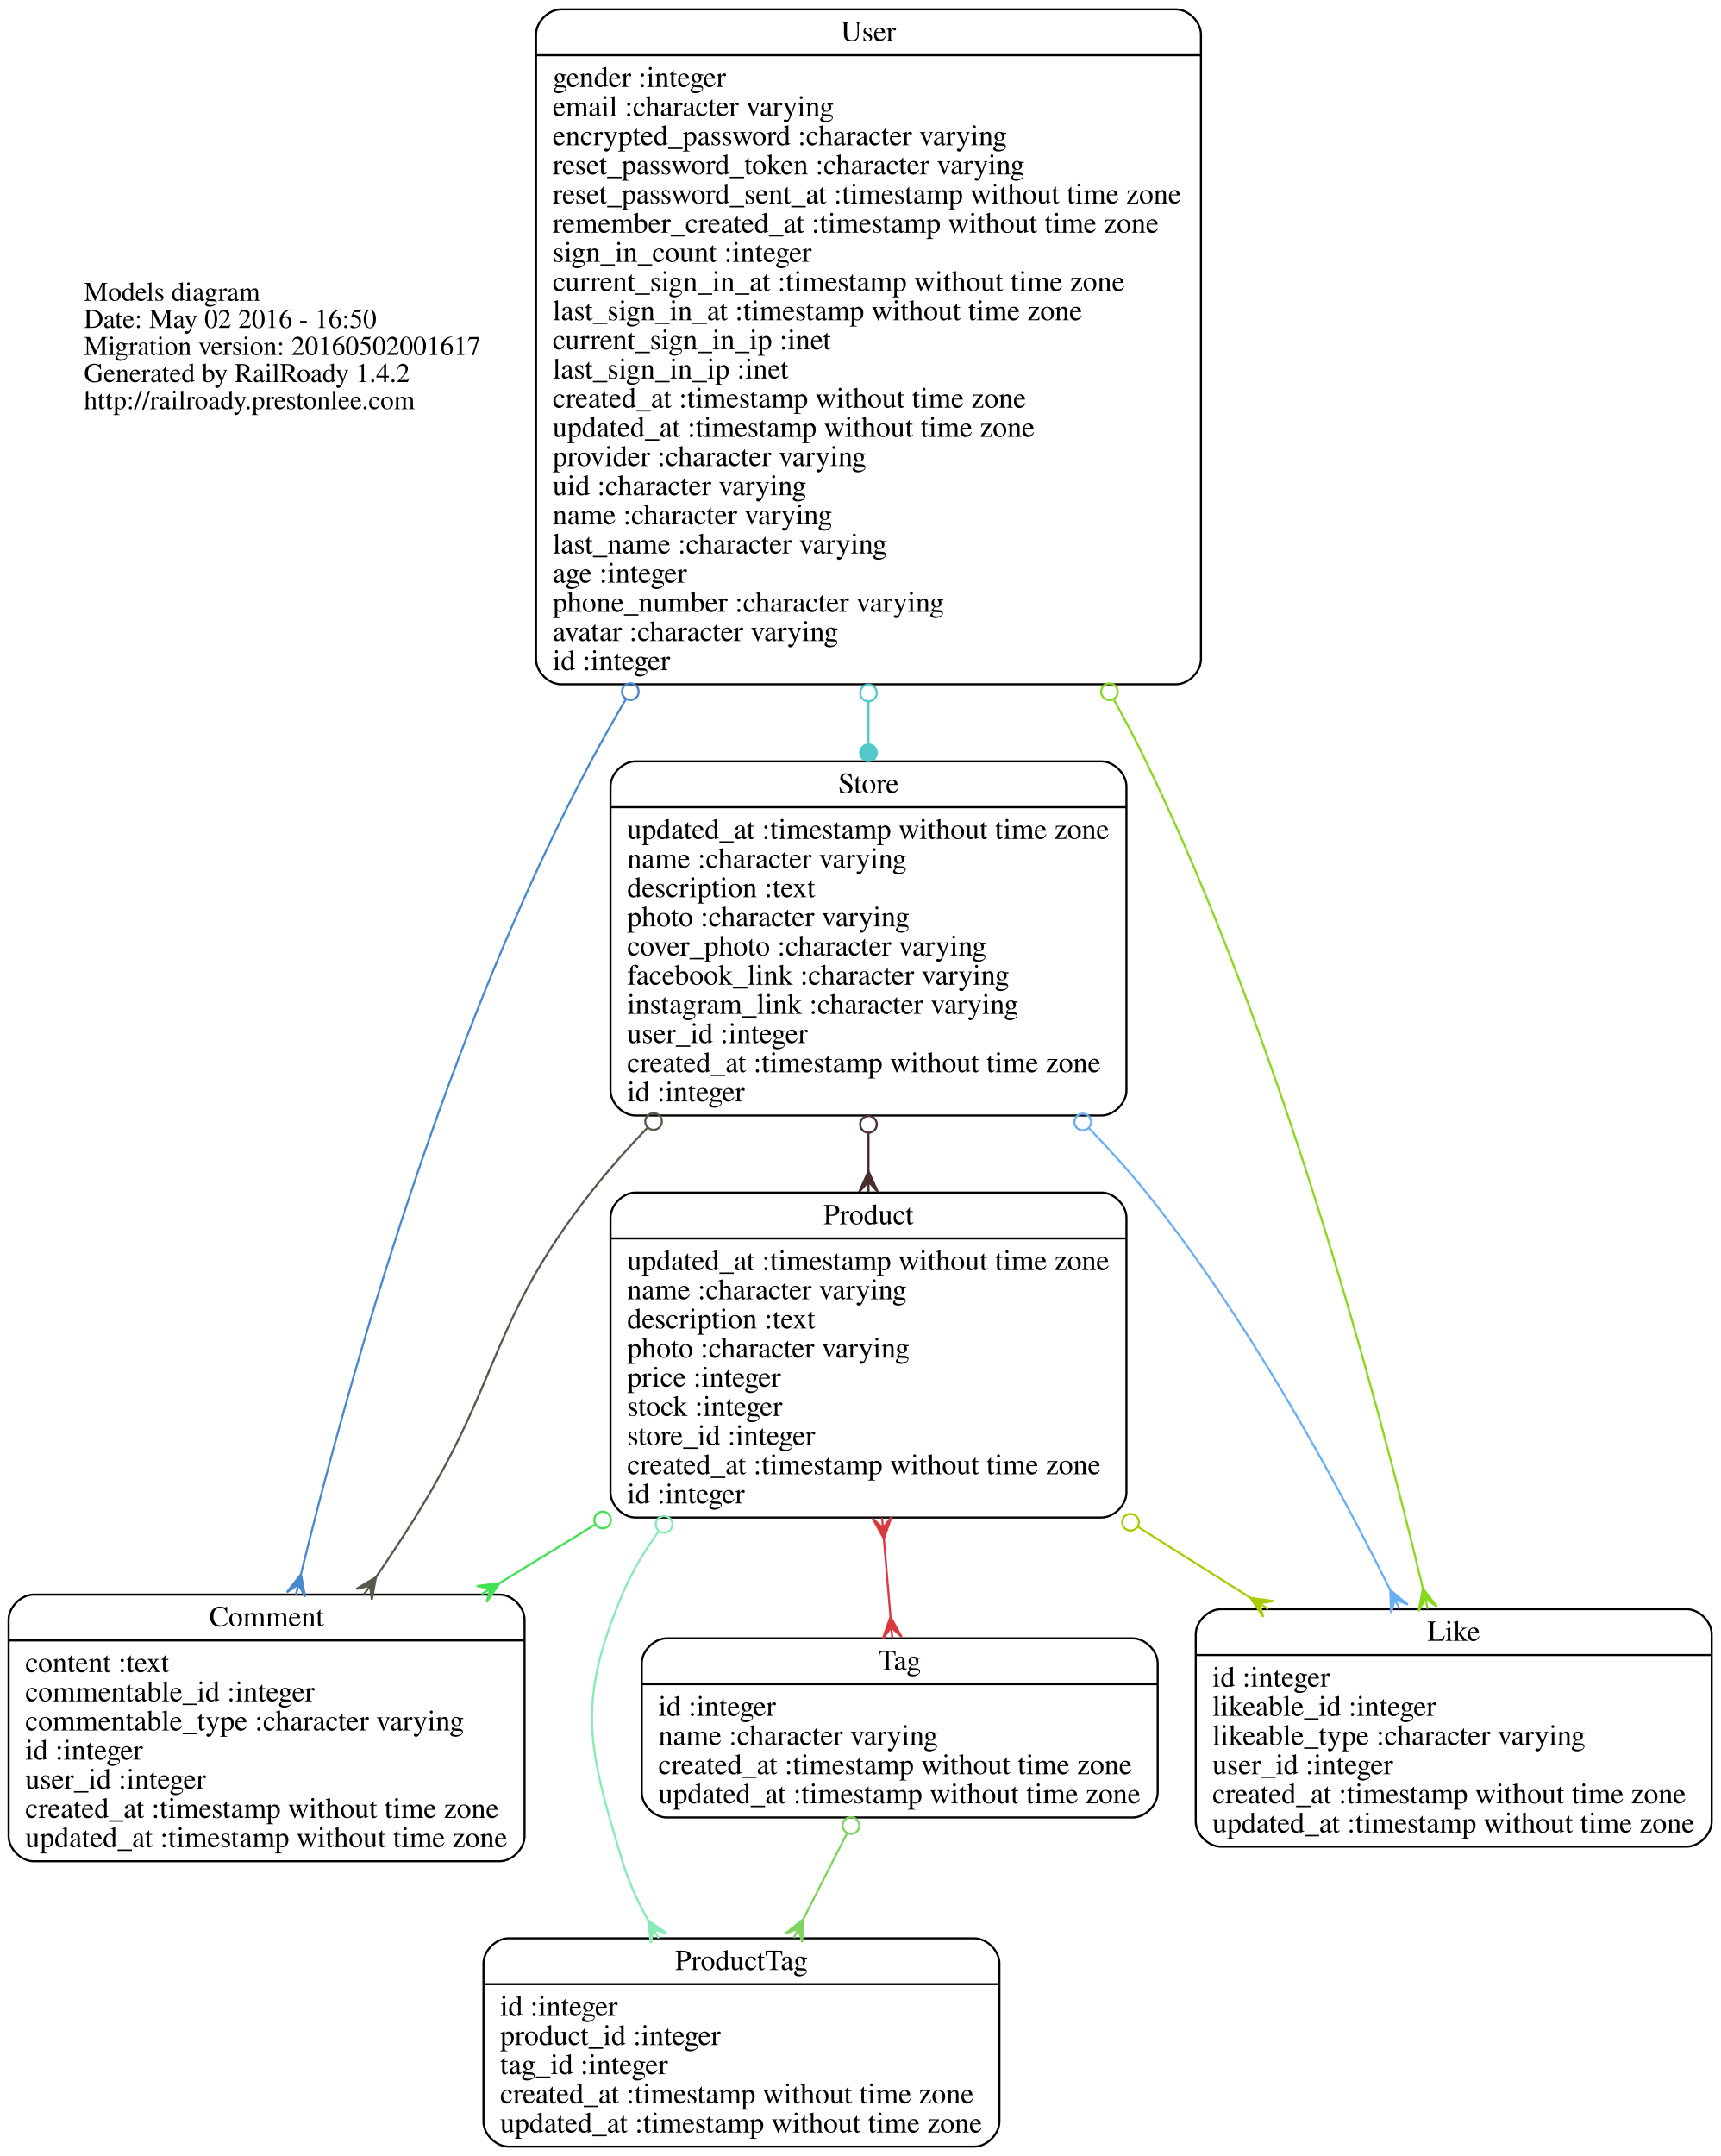
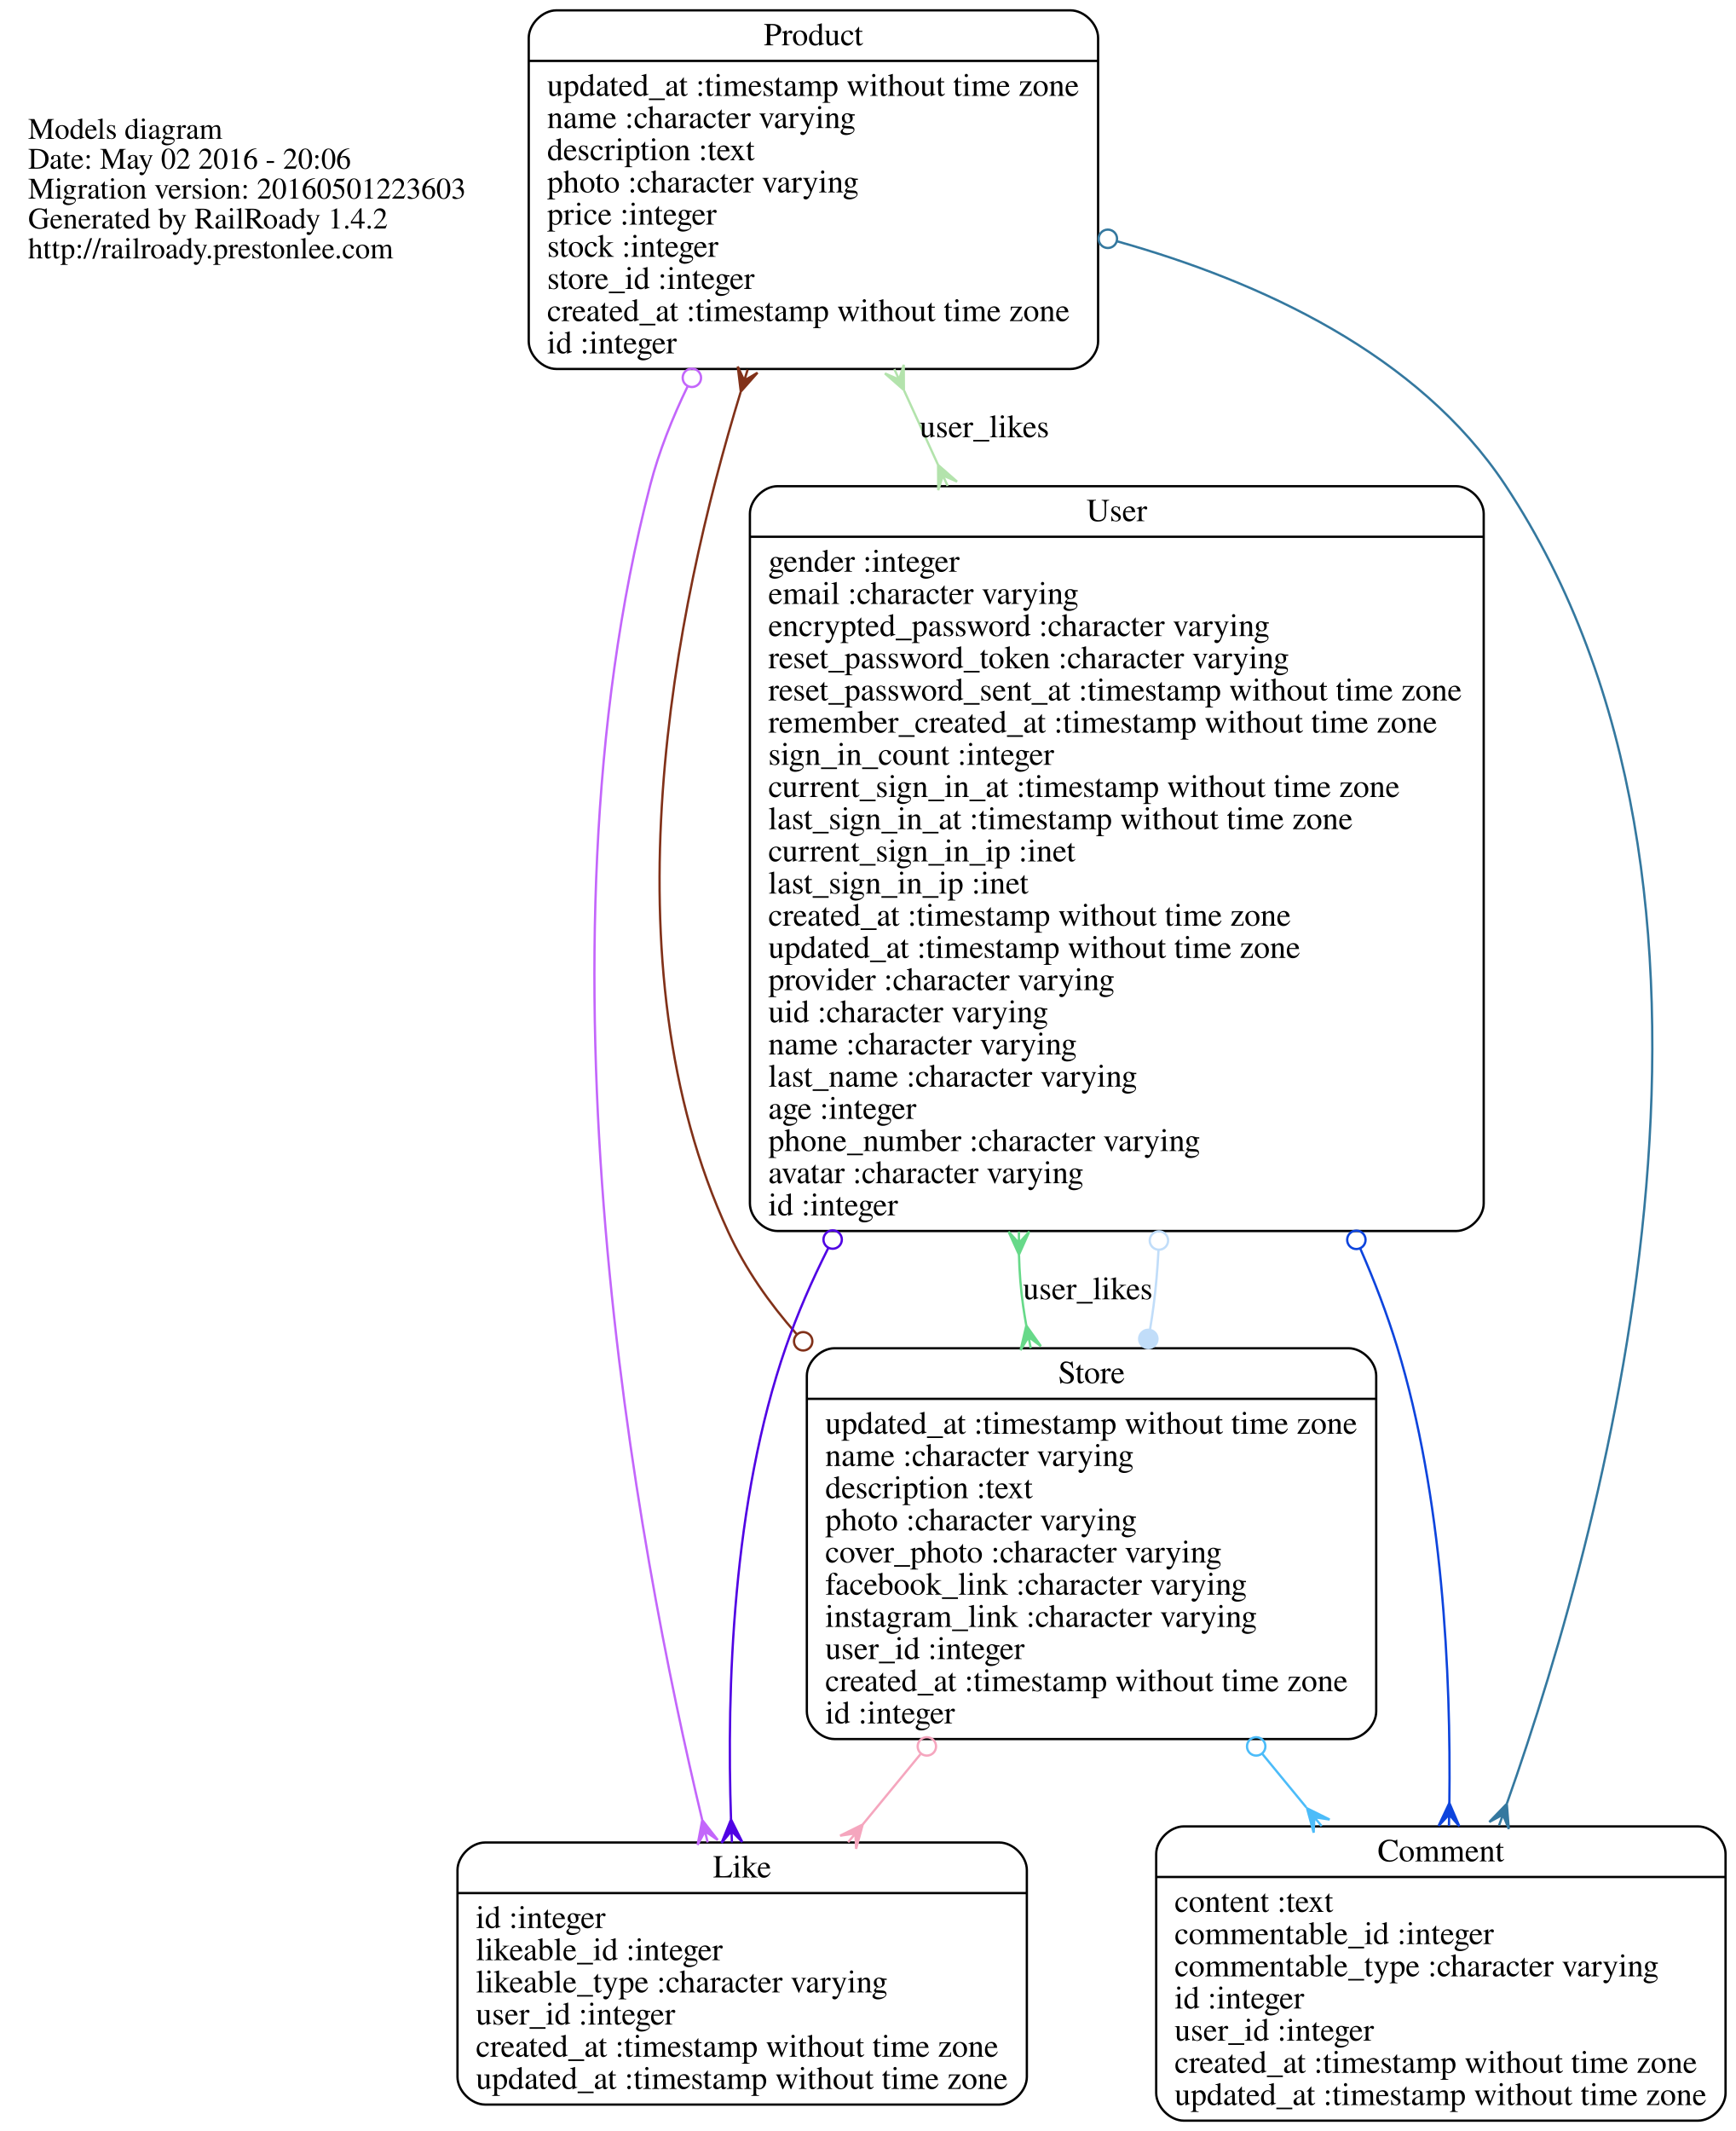
- <svg xmlns="http://www.w3.org/2000/svg" width="826pt" height="1035pt" viewBox="0.00 0.00 825.72 1035.00">
-   <g id="graph0" class="graph" transform="scale(1 1) rotate(0) translate(4 1031)">
-     <polygon fill="none" stroke="none" points="-4,4 -4,-1031 821.725,-1031 821.725,4 -4,4" />
+ <svg xmlns="http://www.w3.org/2000/svg" width="755pt" height="927pt" viewBox="0.00 0.00 754.55 927.00">
+   <g id="graph0" class="graph" transform="scale(1 1) rotate(0) translate(4 923)">
+     <polygon fill="none" stroke="none" points="-4,4 -4,-923 750.55,-923 750.55,4 -4,4" />
    <g id="node1" class="node">
-       <text text-anchor="start" x="36.175" y="-886.6" font-family="Times,serif" font-size="13.00">Models diagram</text>
-       <text text-anchor="start" x="36.175" y="-873.6" font-family="Times,serif" font-size="13.00">Date: May 02 2016 - 16:50</text>
-       <text text-anchor="start" x="36.175" y="-860.6" font-family="Times,serif" font-size="13.00">Migration version: 20160502001617</text>
-       <text text-anchor="start" x="36.175" y="-847.6" font-family="Times,serif" font-size="13.00">Generated by RailRoady 1.4.2</text>
-       <text text-anchor="start" x="36.175" y="-834.6" font-family="Times,serif" font-size="13.00">http://railroady.prestonlee.com</text>
+       <text text-anchor="start" x="8" y="-862.6" font-family="Times,serif" font-size="13.00">Models diagram</text>
+       <text text-anchor="start" x="8" y="-849.6" font-family="Times,serif" font-size="13.00">Date: May 02 2016 - 20:06</text>
+       <text text-anchor="start" x="8" y="-836.6" font-family="Times,serif" font-size="13.00">Migration version: 20160501223603</text>
+       <text text-anchor="start" x="8" y="-823.6" font-family="Times,serif" font-size="13.00">Generated by RailRoady 1.4.2</text>
+       <text text-anchor="start" x="8" y="-810.6" font-family="Times,serif" font-size="13.00">http://railroady.prestonlee.com</text>
    </g>
    <g id="node2" class="node">
-       <path fill="none" stroke="black" d="M12,-137.5C12,-137.5 235.725,-137.5 235.725,-137.5 241.725,-137.5 247.725,-143.5 247.725,-149.5 247.725,-149.5 247.725,-253.5 247.725,-253.5 247.725,-259.5 241.725,-265.5 235.725,-265.5 235.725,-265.5 12,-265.5 12,-265.5 6,-265.5 0,-259.5 0,-253.5 0,-253.5 0,-149.5 0,-149.5 0,-143.5 6,-137.5 12,-137.5" />
-       <text text-anchor="middle" x="123.862" y="-250.3" font-family="Times,serif" font-size="14.00">Comment</text>
-       <polyline fill="none" stroke="black" points="0,-243.5 247.725,-243.5 " />
-       <text text-anchor="start" x="8" y="-228.3" font-family="Times,serif" font-size="14.00">content :text</text>
-       <text text-anchor="start" x="8" y="-214.3" font-family="Times,serif" font-size="14.00">commentable_id :integer</text>
-       <text text-anchor="start" x="8" y="-200.3" font-family="Times,serif" font-size="14.00">commentable_type :character varying</text>
-       <text text-anchor="start" x="8" y="-186.3" font-family="Times,serif" font-size="14.00">id :integer</text>
-       <text text-anchor="start" x="8" y="-172.3" font-family="Times,serif" font-size="14.00">user_id :integer</text>
-       <text text-anchor="start" x="8" y="-158.3" font-family="Times,serif" font-size="14.00">created_at :timestamp without time zone</text>
-       <text text-anchor="start" x="8" y="-144.3" font-family="Times,serif" font-size="14.00">updated_at :timestamp without time zone</text>
+       <path fill="none" stroke="black" d="M510.825,-0.5C510.825,-0.5 734.55,-0.5 734.55,-0.5 740.55,-0.5 746.55,-6.5 746.55,-12.5 746.55,-12.5 746.55,-116.5 746.55,-116.5 746.55,-122.5 740.55,-128.5 734.55,-128.5 734.55,-128.5 510.825,-128.5 510.825,-128.5 504.825,-128.5 498.825,-122.5 498.825,-116.5 498.825,-116.5 498.825,-12.5 498.825,-12.5 498.825,-6.5 504.825,-0.5 510.825,-0.5" />
+       <text text-anchor="middle" x="622.688" y="-113.3" font-family="Times,serif" font-size="14.00">Comment</text>
+       <polyline fill="none" stroke="black" points="498.825,-106.5 746.55,-106.5 " />
+       <text text-anchor="start" x="506.825" y="-91.3" font-family="Times,serif" font-size="14.00">content :text</text>
+       <text text-anchor="start" x="506.825" y="-77.3" font-family="Times,serif" font-size="14.00">commentable_id :integer</text>
+       <text text-anchor="start" x="506.825" y="-63.3" font-family="Times,serif" font-size="14.00">commentable_type :character varying</text>
+       <text text-anchor="start" x="506.825" y="-49.3" font-family="Times,serif" font-size="14.00">id :integer</text>
+       <text text-anchor="start" x="506.825" y="-35.3" font-family="Times,serif" font-size="14.00">user_id :integer</text>
+       <text text-anchor="start" x="506.825" y="-21.3" font-family="Times,serif" font-size="14.00">created_at :timestamp without time zone</text>
+       <text text-anchor="start" x="506.825" y="-7.3" font-family="Times,serif" font-size="14.00">updated_at :timestamp without time zone</text>
    </g>
    <g id="node3" class="node">
-       <path fill="none" stroke="black" d="M582,-144.5C582,-144.5 805.725,-144.5 805.725,-144.5 811.725,-144.5 817.725,-150.5 817.725,-156.5 817.725,-156.5 817.725,-246.5 817.725,-246.5 817.725,-252.5 811.725,-258.5 805.725,-258.5 805.725,-258.5 582,-258.5 582,-258.5 576,-258.5 570,-252.5 570,-246.5 570,-246.5 570,-156.5 570,-156.5 570,-150.5 576,-144.5 582,-144.5" />
-       <text text-anchor="middle" x="693.862" y="-243.3" font-family="Times,serif" font-size="14.00">Like</text>
-       <polyline fill="none" stroke="black" points="570,-236.5 817.725,-236.5 " />
-       <text text-anchor="start" x="578" y="-221.3" font-family="Times,serif" font-size="14.00">id :integer</text>
-       <text text-anchor="start" x="578" y="-207.3" font-family="Times,serif" font-size="14.00">likeable_id :integer</text>
-       <text text-anchor="start" x="578" y="-193.3" font-family="Times,serif" font-size="14.00">likeable_type :character varying</text>
-       <text text-anchor="start" x="578" y="-179.3" font-family="Times,serif" font-size="14.00">user_id :integer</text>
-       <text text-anchor="start" x="578" y="-165.3" font-family="Times,serif" font-size="14.00">created_at :timestamp without time zone</text>
-       <text text-anchor="start" x="578" y="-151.3" font-family="Times,serif" font-size="14.00">updated_at :timestamp without time zone</text>
+       <path fill="none" stroke="black" d="M206.825,-7.5C206.825,-7.5 430.55,-7.5 430.55,-7.5 436.55,-7.5 442.55,-13.5 442.55,-19.5 442.55,-19.5 442.55,-109.5 442.55,-109.5 442.55,-115.5 436.55,-121.5 430.55,-121.5 430.55,-121.5 206.825,-121.5 206.825,-121.5 200.825,-121.5 194.825,-115.5 194.825,-109.5 194.825,-109.5 194.825,-19.5 194.825,-19.5 194.825,-13.5 200.825,-7.5 206.825,-7.5" />
+       <text text-anchor="middle" x="318.688" y="-106.3" font-family="Times,serif" font-size="14.00">Like</text>
+       <polyline fill="none" stroke="black" points="194.825,-99.5 442.55,-99.5 " />
+       <text text-anchor="start" x="202.825" y="-84.3" font-family="Times,serif" font-size="14.00">id :integer</text>
+       <text text-anchor="start" x="202.825" y="-70.3" font-family="Times,serif" font-size="14.00">likeable_id :integer</text>
+       <text text-anchor="start" x="202.825" y="-56.3" font-family="Times,serif" font-size="14.00">likeable_type :character varying</text>
+       <text text-anchor="start" x="202.825" y="-42.3" font-family="Times,serif" font-size="14.00">user_id :integer</text>
+       <text text-anchor="start" x="202.825" y="-28.3" font-family="Times,serif" font-size="14.00">created_at :timestamp without time zone</text>
+       <text text-anchor="start" x="202.825" y="-14.3" font-family="Times,serif" font-size="14.00">updated_at :timestamp without time zone</text>
    </g>
    <g id="node4" class="node">
-       <path fill="none" stroke="black" d="M301,-302.5C301,-302.5 524.725,-302.5 524.725,-302.5 530.725,-302.5 536.725,-308.5 536.725,-314.5 536.725,-314.5 536.725,-446.5 536.725,-446.5 536.725,-452.5 530.725,-458.5 524.725,-458.5 524.725,-458.5 301,-458.5 301,-458.5 295,-458.5 289,-452.5 289,-446.5 289,-446.5 289,-314.5 289,-314.5 289,-308.5 295,-302.5 301,-302.5" />
-       <text text-anchor="middle" x="412.862" y="-443.3" font-family="Times,serif" font-size="14.00">Product</text>
-       <polyline fill="none" stroke="black" points="289,-436.5 536.725,-436.5 " />
-       <text text-anchor="start" x="297" y="-421.3" font-family="Times,serif" font-size="14.00">updated_at :timestamp without time zone</text>
-       <text text-anchor="start" x="297" y="-407.3" font-family="Times,serif" font-size="14.00">name :character varying</text>
-       <text text-anchor="start" x="297" y="-393.3" font-family="Times,serif" font-size="14.00">description :text</text>
-       <text text-anchor="start" x="297" y="-379.3" font-family="Times,serif" font-size="14.00">photo :character varying</text>
-       <text text-anchor="start" x="297" y="-365.3" font-family="Times,serif" font-size="14.00">price :integer</text>
-       <text text-anchor="start" x="297" y="-351.3" font-family="Times,serif" font-size="14.00">stock :integer</text>
-       <text text-anchor="start" x="297" y="-337.3" font-family="Times,serif" font-size="14.00">store_id :integer</text>
-       <text text-anchor="start" x="297" y="-323.3" font-family="Times,serif" font-size="14.00">created_at :timestamp without time zone</text>
-       <text text-anchor="start" x="297" y="-309.3" font-family="Times,serif" font-size="14.00">id :integer</text>
+       <path fill="none" stroke="black" d="M237.825,-762.5C237.825,-762.5 461.55,-762.5 461.55,-762.5 467.55,-762.5 473.55,-768.5 473.55,-774.5 473.55,-774.5 473.55,-906.5 473.55,-906.5 473.55,-912.5 467.55,-918.5 461.55,-918.5 461.55,-918.5 237.825,-918.5 237.825,-918.5 231.825,-918.5 225.825,-912.5 225.825,-906.5 225.825,-906.5 225.825,-774.5 225.825,-774.5 225.825,-768.5 231.825,-762.5 237.825,-762.5" />
+       <text text-anchor="middle" x="349.688" y="-903.3" font-family="Times,serif" font-size="14.00">Product</text>
+       <polyline fill="none" stroke="black" points="225.825,-896.5 473.55,-896.5 " />
+       <text text-anchor="start" x="233.825" y="-881.3" font-family="Times,serif" font-size="14.00">updated_at :timestamp without time zone</text>
+       <text text-anchor="start" x="233.825" y="-867.3" font-family="Times,serif" font-size="14.00">name :character varying</text>
+       <text text-anchor="start" x="233.825" y="-853.3" font-family="Times,serif" font-size="14.00">description :text</text>
+       <text text-anchor="start" x="233.825" y="-839.3" font-family="Times,serif" font-size="14.00">photo :character varying</text>
+       <text text-anchor="start" x="233.825" y="-825.3" font-family="Times,serif" font-size="14.00">price :integer</text>
+       <text text-anchor="start" x="233.825" y="-811.3" font-family="Times,serif" font-size="14.00">stock :integer</text>
+       <text text-anchor="start" x="233.825" y="-797.3" font-family="Times,serif" font-size="14.00">store_id :integer</text>
+       <text text-anchor="start" x="233.825" y="-783.3" font-family="Times,serif" font-size="14.00">created_at :timestamp without time zone</text>
+       <text text-anchor="start" x="233.825" y="-769.3" font-family="Times,serif" font-size="14.00">id :integer</text>
    </g>
    <g id="edge1" class="edge">
-       <path fill="none" stroke="#40e153" d="M281.396,-298.982C266.188,-289.669 250.787,-280.236 235.872,-271.101" />
-       <ellipse fill="none" stroke="#40e153" cx="285.212" cy="-301.32" rx="4" ry="4" />
-       <polygon fill="#40e153" stroke="#40e153" points="235.68,-270.984 229.503,-261.923 231.416,-268.372 227.152,-265.761 227.152,-265.761 227.152,-265.761 231.416,-268.372 224.802,-269.598 235.68,-270.984 235.68,-270.984" />
+       <path fill="none" stroke="#34789f" d="M481.888,-818.006C544.187,-800.524 612.968,-768.942 650.688,-712 767.994,-534.914 696.749,-266.752 651.48,-138.644" />
+       <ellipse fill="none" stroke="#34789f" cx="477.792" cy="-819.121" rx="4" ry="4" />
+       <polygon fill="#34789f" stroke="#34789f" points="651.37,-138.335 652.235,-127.404 649.684,-133.628 647.999,-128.921 647.999,-128.921 647.999,-128.921 649.684,-133.628 643.762,-130.438 651.37,-138.335 651.37,-138.335" />
    </g>
    <g id="edge2" class="edge">
-       <path fill="none" stroke="#a8cd03" d="M542.159,-298.057C560.362,-286.591 578.819,-274.965 596.294,-263.957" />
-       <ellipse fill="none" stroke="#a8cd03" cx="538.68" cy="-300.248" rx="4" ry="4" />
-       <polygon fill="#a8cd03" stroke="#a8cd03" points="596.328,-263.936 607.188,-262.414 600.559,-261.271 604.789,-258.606 604.789,-258.606 604.789,-258.606 600.559,-261.271 602.391,-254.799 596.328,-263.936 596.328,-263.936" />
+       <path fill="none" stroke="#c366fb" d="M295,-755.028C288.277,-741.131 282.456,-726.514 278.688,-712 225.068,-505.499 272.892,-250 301.25,-131.542" />
+       <ellipse fill="none" stroke="#c366fb" cx="296.805" cy="-758.647" rx="4" ry="4" />
+       <polygon fill="#c366fb" stroke="#c366fb" points="301.319,-131.256 308.05,-122.599 302.498,-126.397 303.677,-121.538 303.677,-121.538 303.677,-121.538 302.498,-126.397 299.303,-120.477 301.319,-131.256 301.319,-131.256" />
+     </g>
+     <g id="node6" class="node">
+       <path fill="none" stroke="black" d="M334.053,-387.5C334.053,-387.5 629.323,-387.5 629.323,-387.5 635.323,-387.5 641.323,-393.5 641.323,-399.5 641.323,-399.5 641.323,-699.5 641.323,-699.5 641.323,-705.5 635.323,-711.5 629.323,-711.5 629.323,-711.5 334.053,-711.5 334.053,-711.5 328.053,-711.5 322.053,-705.5 322.053,-699.5 322.053,-699.5 322.053,-399.5 322.053,-399.5 322.053,-393.5 328.053,-387.5 334.053,-387.5" />
+       <text text-anchor="middle" x="481.688" y="-696.3" font-family="Times,serif" font-size="14.00">User</text>
+       <polyline fill="none" stroke="black" points="322.053,-689.5 641.323,-689.5 " />
+       <text text-anchor="start" x="330.053" y="-674.3" font-family="Times,serif" font-size="14.00">gender :integer</text>
+       <text text-anchor="start" x="330.053" y="-660.3" font-family="Times,serif" font-size="14.00">email :character varying</text>
+       <text text-anchor="start" x="330.053" y="-646.3" font-family="Times,serif" font-size="14.00">encrypted_password :character varying</text>
+       <text text-anchor="start" x="330.053" y="-632.3" font-family="Times,serif" font-size="14.00">reset_password_token :character varying</text>
+       <text text-anchor="start" x="330.053" y="-618.3" font-family="Times,serif" font-size="14.00">reset_password_sent_at :timestamp without time zone</text>
+       <text text-anchor="start" x="330.053" y="-604.3" font-family="Times,serif" font-size="14.00">remember_created_at :timestamp without time zone</text>
+       <text text-anchor="start" x="330.053" y="-590.3" font-family="Times,serif" font-size="14.00">sign_in_count :integer</text>
+       <text text-anchor="start" x="330.053" y="-576.3" font-family="Times,serif" font-size="14.00">current_sign_in_at :timestamp without time zone</text>
+       <text text-anchor="start" x="330.053" y="-562.3" font-family="Times,serif" font-size="14.00">last_sign_in_at :timestamp without time zone</text>
+       <text text-anchor="start" x="330.053" y="-548.3" font-family="Times,serif" font-size="14.00">current_sign_in_ip :inet</text>
+       <text text-anchor="start" x="330.053" y="-534.3" font-family="Times,serif" font-size="14.00">last_sign_in_ip :inet</text>
+       <text text-anchor="start" x="330.053" y="-520.3" font-family="Times,serif" font-size="14.00">created_at :timestamp without time zone</text>
+       <text text-anchor="start" x="330.053" y="-506.3" font-family="Times,serif" font-size="14.00">updated_at :timestamp without time zone</text>
+       <text text-anchor="start" x="330.053" y="-492.3" font-family="Times,serif" font-size="14.00">provider :character varying</text>
+       <text text-anchor="start" x="330.053" y="-478.3" font-family="Times,serif" font-size="14.00">uid :character varying</text>
+       <text text-anchor="start" x="330.053" y="-464.3" font-family="Times,serif" font-size="14.00">name :character varying</text>
+       <text text-anchor="start" x="330.053" y="-450.3" font-family="Times,serif" font-size="14.00">last_name :character varying</text>
+       <text text-anchor="start" x="330.053" y="-436.3" font-family="Times,serif" font-size="14.00">age :integer</text>
+       <text text-anchor="start" x="330.053" y="-422.3" font-family="Times,serif" font-size="14.00">phone_number :character varying</text>
+       <text text-anchor="start" x="330.053" y="-408.3" font-family="Times,serif" font-size="14.00">avatar :character varying</text>
+       <text text-anchor="start" x="330.053" y="-394.3" font-family="Times,serif" font-size="14.00">id :integer</text>
+     </g>
+     <g id="edge3" class="edge">
+       <path fill="none" stroke="#b3e3ac" d="M389.209,-752.973C393.916,-742.668 398.838,-731.892 403.854,-720.909" />
+       <polygon fill="#b3e3ac" stroke="#b3e3ac" points="389.043,-753.337 380.795,-760.563 386.965,-757.885 384.888,-762.433 384.888,-762.433 384.888,-762.433 386.965,-757.885 388.981,-764.303 389.043,-753.337 389.043,-753.337" />
+       <polygon fill="#b3e3ac" stroke="#b3e3ac" points="403.933,-720.736 412.181,-713.51 406.01,-716.188 408.087,-711.64 408.087,-711.64 408.087,-711.64 406.01,-716.188 403.994,-709.771 403.933,-720.736 403.933,-720.736" />
+       <text text-anchor="middle" x="424.071" y="-732.8" font-family="Times,serif" font-size="14.00">user_likes</text>
    </g>
    <g id="node5" class="node">
-       <path fill="none" stroke="black" d="M240,-0.5C240,-0.5 463.725,-0.5 463.725,-0.5 469.725,-0.5 475.725,-6.5 475.725,-12.5 475.725,-12.5 475.725,-88.5 475.725,-88.5 475.725,-94.5 469.725,-100.5 463.725,-100.5 463.725,-100.5 240,-100.5 240,-100.5 234,-100.5 228,-94.5 228,-88.5 228,-88.5 228,-12.5 228,-12.5 228,-6.5 234,-0.5 240,-0.5" />
-       <text text-anchor="middle" x="351.862" y="-85.3" font-family="Times,serif" font-size="14.00">ProductTag</text>
-       <polyline fill="none" stroke="black" points="228,-78.5 475.725,-78.5 " />
-       <text text-anchor="start" x="236" y="-63.3" font-family="Times,serif" font-size="14.00">id :integer</text>
-       <text text-anchor="start" x="236" y="-49.3" font-family="Times,serif" font-size="14.00">product_id :integer</text>
-       <text text-anchor="start" x="236" y="-35.3" font-family="Times,serif" font-size="14.00">tag_id :integer</text>
-       <text text-anchor="start" x="236" y="-21.3" font-family="Times,serif" font-size="14.00">created_at :timestamp without time zone</text>
-       <text text-anchor="start" x="236" y="-7.3" font-family="Times,serif" font-size="14.00">updated_at :timestamp without time zone</text>
+       <path fill="none" stroke="black" d="M358.825,-166.5C358.825,-166.5 582.55,-166.5 582.55,-166.5 588.55,-166.5 594.55,-172.5 594.55,-178.5 594.55,-178.5 594.55,-324.5 594.55,-324.5 594.55,-330.5 588.55,-336.5 582.55,-336.5 582.55,-336.5 358.825,-336.5 358.825,-336.5 352.825,-336.5 346.825,-330.5 346.825,-324.5 346.825,-324.5 346.825,-178.5 346.825,-178.5 346.825,-172.5 352.825,-166.5 358.825,-166.5" />
+       <text text-anchor="middle" x="470.688" y="-321.3" font-family="Times,serif" font-size="14.00">Store</text>
+       <polyline fill="none" stroke="black" points="346.825,-314.5 594.55,-314.5 " />
+       <text text-anchor="start" x="354.825" y="-299.3" font-family="Times,serif" font-size="14.00">updated_at :timestamp without time zone</text>
+       <text text-anchor="start" x="354.825" y="-285.3" font-family="Times,serif" font-size="14.00">name :character varying</text>
+       <text text-anchor="start" x="354.825" y="-271.3" font-family="Times,serif" font-size="14.00">description :text</text>
+       <text text-anchor="start" x="354.825" y="-257.3" font-family="Times,serif" font-size="14.00">photo :character varying</text>
+       <text text-anchor="start" x="354.825" y="-243.3" font-family="Times,serif" font-size="14.00">cover_photo :character varying</text>
+       <text text-anchor="start" x="354.825" y="-229.3" font-family="Times,serif" font-size="14.00">facebook_link :character varying</text>
+       <text text-anchor="start" x="354.825" y="-215.3" font-family="Times,serif" font-size="14.00">instagram_link :character varying</text>
+       <text text-anchor="start" x="354.825" y="-201.3" font-family="Times,serif" font-size="14.00">user_id :integer</text>
+       <text text-anchor="start" x="354.825" y="-187.3" font-family="Times,serif" font-size="14.00">created_at :timestamp without time zone</text>
+       <text text-anchor="start" x="354.825" y="-173.3" font-family="Times,serif" font-size="14.00">id :integer</text>
    </g>
-     <g id="edge3" class="edge">
-       <path fill="none" stroke="#88ebb5" d="M312.228,-295.944C305.323,-286.534 299.34,-276.519 294.862,-266 272.408,-213.247 278.248,-191.873 294.862,-137 297.732,-127.524 302.036,-118.138 307.018,-109.248" />
-       <ellipse fill="none" stroke="#88ebb5" cx="314.714" cy="-299.186" rx="4" ry="4" />
-       <polygon fill="#88ebb5" stroke="#88ebb5" points="307.086,-109.134 316.065,-102.84 309.642,-104.837 312.198,-100.539 312.198,-100.539 312.198,-100.539 309.642,-104.837 308.33,-98.239 307.086,-109.134 307.086,-109.134" />
+     <g id="edge5" class="edge">
+       <path fill="none" stroke="#4cbcf9" d="M544.938,-160.129C551.363,-152.309 557.805,-144.469 564.08,-136.832" />
+       <ellipse fill="none" stroke="#4cbcf9" cx="542.333" cy="-163.3" rx="4" ry="4" />
+       <polygon fill="#4cbcf9" stroke="#4cbcf9" points="564.466,-136.362 574.291,-131.492 567.64,-132.499 570.814,-128.635 570.814,-128.635 570.814,-128.635 567.64,-132.499 567.337,-125.779 564.466,-136.362 564.466,-136.362" />
    </g>
-     <g id="node7" class="node">
-       <path fill="none" stroke="black" d="M316,-158.5C316,-158.5 539.725,-158.5 539.725,-158.5 545.725,-158.5 551.725,-164.5 551.725,-170.5 551.725,-170.5 551.725,-232.5 551.725,-232.5 551.725,-238.5 545.725,-244.5 539.725,-244.5 539.725,-244.5 316,-244.5 316,-244.5 310,-244.5 304,-238.5 304,-232.5 304,-232.5 304,-170.5 304,-170.5 304,-164.5 310,-158.5 316,-158.5" />
-       <text text-anchor="middle" x="427.862" y="-229.3" font-family="Times,serif" font-size="14.00">Tag</text>
-       <polyline fill="none" stroke="black" points="304,-222.5 551.725,-222.5 " />
-       <text text-anchor="start" x="312" y="-207.3" font-family="Times,serif" font-size="14.00">id :integer</text>
-       <text text-anchor="start" x="312" y="-193.3" font-family="Times,serif" font-size="14.00">name :character varying</text>
-       <text text-anchor="start" x="312" y="-179.3" font-family="Times,serif" font-size="14.00">created_at :timestamp without time zone</text>
-       <text text-anchor="start" x="312" y="-165.3" font-family="Times,serif" font-size="14.00">updated_at :timestamp without time zone</text>
+     <g id="edge6" class="edge">
+       <path fill="none" stroke="#f5a6be" d="M396.31,-159.975C387.825,-149.648 379.313,-139.288 371.198,-129.41" />
+       <ellipse fill="none" stroke="#f5a6be" cx="399.042" cy="-163.3" rx="4" ry="4" />
+       <polygon fill="#f5a6be" stroke="#f5a6be" points="371.131,-129.328 368.259,-118.745 367.956,-125.465 364.782,-121.602 364.782,-121.602 364.782,-121.602 367.956,-125.465 361.305,-124.459 371.131,-129.328 371.131,-129.328" />
    </g>
    <g id="edge4" class="edge">
-       <path fill="none" stroke="#d83a3f" d="M420.265,-292.149C421.345,-279.406 422.427,-266.631 423.423,-254.882" />
-       <polygon fill="#d83a3f" stroke="#d83a3f" points="420.242,-292.416 414.914,-302 419.82,-297.398 419.398,-302.38 419.398,-302.38 419.398,-302.38 419.82,-297.398 423.882,-302.76 420.242,-292.416 420.242,-292.416" />
-       <polygon fill="#d83a3f" stroke="#d83a3f" points="423.429,-254.811 428.758,-245.227 423.851,-249.829 424.274,-244.847 424.274,-244.847 424.274,-244.847 423.851,-249.829 419.79,-244.467 423.429,-254.811 423.429,-254.811" />
-     </g>
-     <g id="node6" class="node">
-       <path fill="none" stroke="black" d="M301,-495.5C301,-495.5 524.725,-495.5 524.725,-495.5 530.725,-495.5 536.725,-501.5 536.725,-507.5 536.725,-507.5 536.725,-653.5 536.725,-653.5 536.725,-659.5 530.725,-665.5 524.725,-665.5 524.725,-665.5 301,-665.5 301,-665.5 295,-665.5 289,-659.5 289,-653.5 289,-653.5 289,-507.5 289,-507.5 289,-501.5 295,-495.5 301,-495.5" />
-       <text text-anchor="middle" x="412.862" y="-650.3" font-family="Times,serif" font-size="14.00">Store</text>
-       <polyline fill="none" stroke="black" points="289,-643.5 536.725,-643.5 " />
-       <text text-anchor="start" x="297" y="-628.3" font-family="Times,serif" font-size="14.00">updated_at :timestamp without time zone</text>
-       <text text-anchor="start" x="297" y="-614.3" font-family="Times,serif" font-size="14.00">name :character varying</text>
-       <text text-anchor="start" x="297" y="-600.3" font-family="Times,serif" font-size="14.00">description :text</text>
-       <text text-anchor="start" x="297" y="-586.3" font-family="Times,serif" font-size="14.00">photo :character varying</text>
-       <text text-anchor="start" x="297" y="-572.3" font-family="Times,serif" font-size="14.00">cover_photo :character varying</text>
-       <text text-anchor="start" x="297" y="-558.3" font-family="Times,serif" font-size="14.00">facebook_link :character varying</text>
-       <text text-anchor="start" x="297" y="-544.3" font-family="Times,serif" font-size="14.00">instagram_link :character varying</text>
-       <text text-anchor="start" x="297" y="-530.3" font-family="Times,serif" font-size="14.00">user_id :integer</text>
-       <text text-anchor="start" x="297" y="-516.3" font-family="Times,serif" font-size="14.00">created_at :timestamp without time zone</text>
-       <text text-anchor="start" x="297" y="-502.3" font-family="Times,serif" font-size="14.00">id :integer</text>
-     </g>
-     <g id="edge6" class="edge">
-       <path fill="none" stroke="#555b4b" d="M306.791,-489.689C297.222,-479.76 288.064,-469.449 279.862,-459 230.872,-396.581 236.876,-369.312 194.862,-302 189.141,-292.834 182.888,-283.379 176.539,-274.111" />
-       <ellipse fill="none" stroke="#555b4b" cx="309.67" cy="-492.631" rx="4" ry="4" />
-       <polygon fill="#555b4b" stroke="#555b4b" points="176.386,-273.889 174.396,-263.106 173.541,-269.778 170.695,-265.667 170.695,-265.667 170.695,-265.667 173.541,-269.778 166.995,-268.227 176.386,-273.889 176.386,-273.889" />
+       <path fill="none" stroke="#813119" d="M342.355,-342.676C330.447,-356.161 320.09,-370.977 312.688,-387 258.331,-504.657 289.066,-657.853 318.009,-752.394" />
+       <ellipse fill="none" stroke="#813119" cx="345.233" cy="-339.527" rx="4" ry="4" />
+       <polygon fill="#813119" stroke="#813119" points="318.092,-752.66 316.775,-763.547 319.581,-757.433 321.071,-762.206 321.071,-762.206 321.071,-762.206 319.581,-757.433 325.367,-760.866 318.092,-752.66 318.092,-752.66" />
    </g>
    <g id="edge7" class="edge">
-       <path fill="none" stroke="#6aaff6" d="M518.64,-489.455C528.268,-479.573 537.52,-469.337 545.862,-459 594.087,-399.243 636.419,-321.903 663.318,-267.838" />
-       <ellipse fill="none" stroke="#6aaff6" cx="515.744" cy="-492.386" rx="4" ry="4" />
-       <polygon fill="#6aaff6" stroke="#6aaff6" points="663.404,-267.664 671.865,-260.688 665.617,-263.18 667.83,-258.696 667.83,-258.696 667.83,-258.696 665.617,-263.18 663.794,-256.705 663.404,-267.664 663.404,-267.664" />
+       <path fill="none" stroke="#67d989" d="M442.304,-346.407C441.789,-349.293 441.326,-352.162 440.922,-355 439.892,-362.244 439.315,-369.623 439.124,-377.064" />
+       <polygon fill="#67d989" stroke="#67d989" points="442.313,-346.361 448.655,-337.415 443.276,-341.454 444.239,-336.548 444.239,-336.548 444.239,-336.548 443.276,-341.454 439.823,-335.681 442.313,-346.361 442.313,-346.361" />
+       <polygon fill="#67d989" stroke="#67d989" points="439.124,-377.243 434.597,-387.231 439.111,-382.243 439.097,-387.243 439.097,-387.243 439.097,-387.243 439.111,-382.243 443.597,-387.255 439.124,-377.243 439.124,-377.243" />
+       <text text-anchor="middle" x="469.071" y="-357.8" font-family="Times,serif" font-size="14.00">user_likes</text>
    </g>
-     <g id="edge5" class="edge">
-       <path fill="none" stroke="#472f2f" d="M412.862,-486.978C412.862,-480.932 412.862,-474.854 412.862,-468.834" />
-       <ellipse fill="none" stroke="#472f2f" cx="412.862" cy="-491.243" rx="4" ry="4" />
-       <polygon fill="#472f2f" stroke="#472f2f" points="412.862,-468.774 417.362,-458.773 412.862,-463.774 412.862,-458.774 412.862,-458.774 412.862,-458.774 412.862,-463.774 408.362,-458.774 412.862,-468.774 412.862,-468.774" />
+     <g id="edge10" class="edge">
+       <path fill="none" stroke="#0d44dd" d="M587.598,-379.911C593.816,-365.728 599.31,-351.327 603.688,-337 623.542,-272.019 627.087,-194.375 626.38,-138.796" />
+       <ellipse fill="none" stroke="#0d44dd" cx="585.919" cy="-383.657" rx="4" ry="4" />
+       <polygon fill="#0d44dd" stroke="#0d44dd" points="626.378,-138.682 630.7,-128.604 626.289,-133.683 626.201,-128.683 626.201,-128.683 626.201,-128.683 626.289,-133.683 621.702,-128.763 626.378,-138.682 626.378,-138.682" />
+     </g>
+     <g id="edge9" class="edge">
+       <path fill="none" stroke="#5003e4" d="M356.099,-379.993C348.988,-365.888 342.707,-351.475 337.688,-337 314.405,-269.862 311.921,-187.909 313.833,-131.717" />
+       <ellipse fill="none" stroke="#5003e4" cx="358.056" cy="-383.786" rx="4" ry="4" />
+       <polygon fill="#5003e4" stroke="#5003e4" points="313.841,-131.526 318.734,-121.712 314.039,-126.53 314.237,-121.534 314.237,-121.534 314.237,-121.534 314.039,-126.53 309.741,-121.355 313.841,-131.526 313.841,-131.526" />
    </g>
    <g id="edge8" class="edge">
-       <path fill="none" stroke="#7ed361" d="M402.574,-150.921C395.884,-137.805 388.6,-123.525 381.693,-109.985" />
-       <ellipse fill="none" stroke="#7ed361" cx="404.47" cy="-154.638" rx="4" ry="4" />
-       <polygon fill="#7ed361" stroke="#7ed361" points="381.528,-109.661 380.993,-98.708 379.256,-105.207 376.985,-100.753 376.985,-100.753 376.985,-100.753 379.256,-105.207 372.976,-102.797 381.528,-109.661 381.528,-109.661" />
-     </g>
-     <g id="node8" class="node">
-       <path fill="none" stroke="black" d="M265.228,-702.5C265.228,-702.5 560.497,-702.5 560.497,-702.5 566.497,-702.5 572.497,-708.5 572.497,-714.5 572.497,-714.5 572.497,-1014.5 572.497,-1014.5 572.497,-1020.5 566.497,-1026.5 560.497,-1026.5 560.497,-1026.5 265.228,-1026.5 265.228,-1026.5 259.228,-1026.5 253.228,-1020.5 253.228,-1014.5 253.228,-1014.5 253.228,-714.5 253.228,-714.5 253.228,-708.5 259.228,-702.5 265.228,-702.5" />
-       <text text-anchor="middle" x="412.862" y="-1011.3" font-family="Times,serif" font-size="14.00">User</text>
-       <polyline fill="none" stroke="black" points="253.228,-1004.5 572.497,-1004.5 " />
-       <text text-anchor="start" x="261.228" y="-989.3" font-family="Times,serif" font-size="14.00">gender :integer</text>
-       <text text-anchor="start" x="261.228" y="-975.3" font-family="Times,serif" font-size="14.00">email :character varying</text>
-       <text text-anchor="start" x="261.228" y="-961.3" font-family="Times,serif" font-size="14.00">encrypted_password :character varying</text>
-       <text text-anchor="start" x="261.228" y="-947.3" font-family="Times,serif" font-size="14.00">reset_password_token :character varying</text>
-       <text text-anchor="start" x="261.228" y="-933.3" font-family="Times,serif" font-size="14.00">reset_password_sent_at :timestamp without time zone</text>
-       <text text-anchor="start" x="261.228" y="-919.3" font-family="Times,serif" font-size="14.00">remember_created_at :timestamp without time zone</text>
-       <text text-anchor="start" x="261.228" y="-905.3" font-family="Times,serif" font-size="14.00">sign_in_count :integer</text>
-       <text text-anchor="start" x="261.228" y="-891.3" font-family="Times,serif" font-size="14.00">current_sign_in_at :timestamp without time zone</text>
-       <text text-anchor="start" x="261.228" y="-877.3" font-family="Times,serif" font-size="14.00">last_sign_in_at :timestamp without time zone</text>
-       <text text-anchor="start" x="261.228" y="-863.3" font-family="Times,serif" font-size="14.00">current_sign_in_ip :inet</text>
-       <text text-anchor="start" x="261.228" y="-849.3" font-family="Times,serif" font-size="14.00">last_sign_in_ip :inet</text>
-       <text text-anchor="start" x="261.228" y="-835.3" font-family="Times,serif" font-size="14.00">created_at :timestamp without time zone</text>
-       <text text-anchor="start" x="261.228" y="-821.3" font-family="Times,serif" font-size="14.00">updated_at :timestamp without time zone</text>
-       <text text-anchor="start" x="261.228" y="-807.3" font-family="Times,serif" font-size="14.00">provider :character varying</text>
-       <text text-anchor="start" x="261.228" y="-793.3" font-family="Times,serif" font-size="14.00">uid :character varying</text>
-       <text text-anchor="start" x="261.228" y="-779.3" font-family="Times,serif" font-size="14.00">name :character varying</text>
-       <text text-anchor="start" x="261.228" y="-765.3" font-family="Times,serif" font-size="14.00">last_name :character varying</text>
-       <text text-anchor="start" x="261.228" y="-751.3" font-family="Times,serif" font-size="14.00">age :integer</text>
-       <text text-anchor="start" x="261.228" y="-737.3" font-family="Times,serif" font-size="14.00">phone_number :character varying</text>
-       <text text-anchor="start" x="261.228" y="-723.3" font-family="Times,serif" font-size="14.00">avatar :character varying</text>
-       <text text-anchor="start" x="261.228" y="-709.3" font-family="Times,serif" font-size="14.00">id :integer</text>
-     </g>
-     <g id="edge11" class="edge">
-       <path fill="none" stroke="#4889cf" d="M296.335,-695.261C290.574,-685.476 285.04,-675.68 279.862,-666 210.414,-536.156 163.466,-369.515 140.405,-275.527" />
-       <ellipse fill="none" stroke="#4889cf" cx="298.525" cy="-698.944" rx="4" ry="4" />
-       <polygon fill="#4889cf" stroke="#4889cf" points="140.342,-275.264 142.353,-264.484 139.161,-270.406 137.98,-265.547 137.98,-265.547 137.98,-265.547 139.161,-270.406 133.607,-266.61 140.342,-275.264 140.342,-275.264" />
-     </g>
-     <g id="edge10" class="edge">
-       <path fill="none" stroke="#88d91c" d="M530.589,-695.294C536.015,-685.534 541.151,-675.731 545.862,-666 611.208,-531.023 657.098,-360.349 679.09,-268.401" />
-       <ellipse fill="none" stroke="#88d91c" cx="528.553" cy="-698.907" rx="4" ry="4" />
-       <polygon fill="#88d91c" stroke="#88d91c" points="679.09,-268.4 685.777,-259.708 680.244,-263.535 681.398,-258.67 681.398,-258.67 681.398,-258.67 680.244,-263.535 677.02,-257.631 679.09,-268.4 679.09,-268.4" />
-     </g>
-     <g id="edge9" class="edge">
-       <path fill="none" stroke="#53c8cb" d="M412.862,-694.098C412.862,-687.248 412.862,-680.492 412.862,-673.898" />
-       <ellipse fill="none" stroke="#53c8cb" cx="412.862" cy="-698.321" rx="4" ry="4" />
-       <ellipse fill="#53c8cb" stroke="#53c8cb" cx="412.862" cy="-669.636" rx="4" ry="4" />
+       <path fill="none" stroke="#c1ddf9" d="M499.832,-379.161C499.408,-370.986 498.71,-362.898 497.688,-355 497.249,-351.612 496.732,-348.177 496.15,-344.719" />
+       <ellipse fill="none" stroke="#c1ddf9" cx="500.004" cy="-383.366" rx="4" ry="4" />
+       <ellipse fill="#c1ddf9" stroke="#c1ddf9" cx="495.396" cy="-340.556" rx="4" ry="4" />
    </g>
  </g>
</svg>
